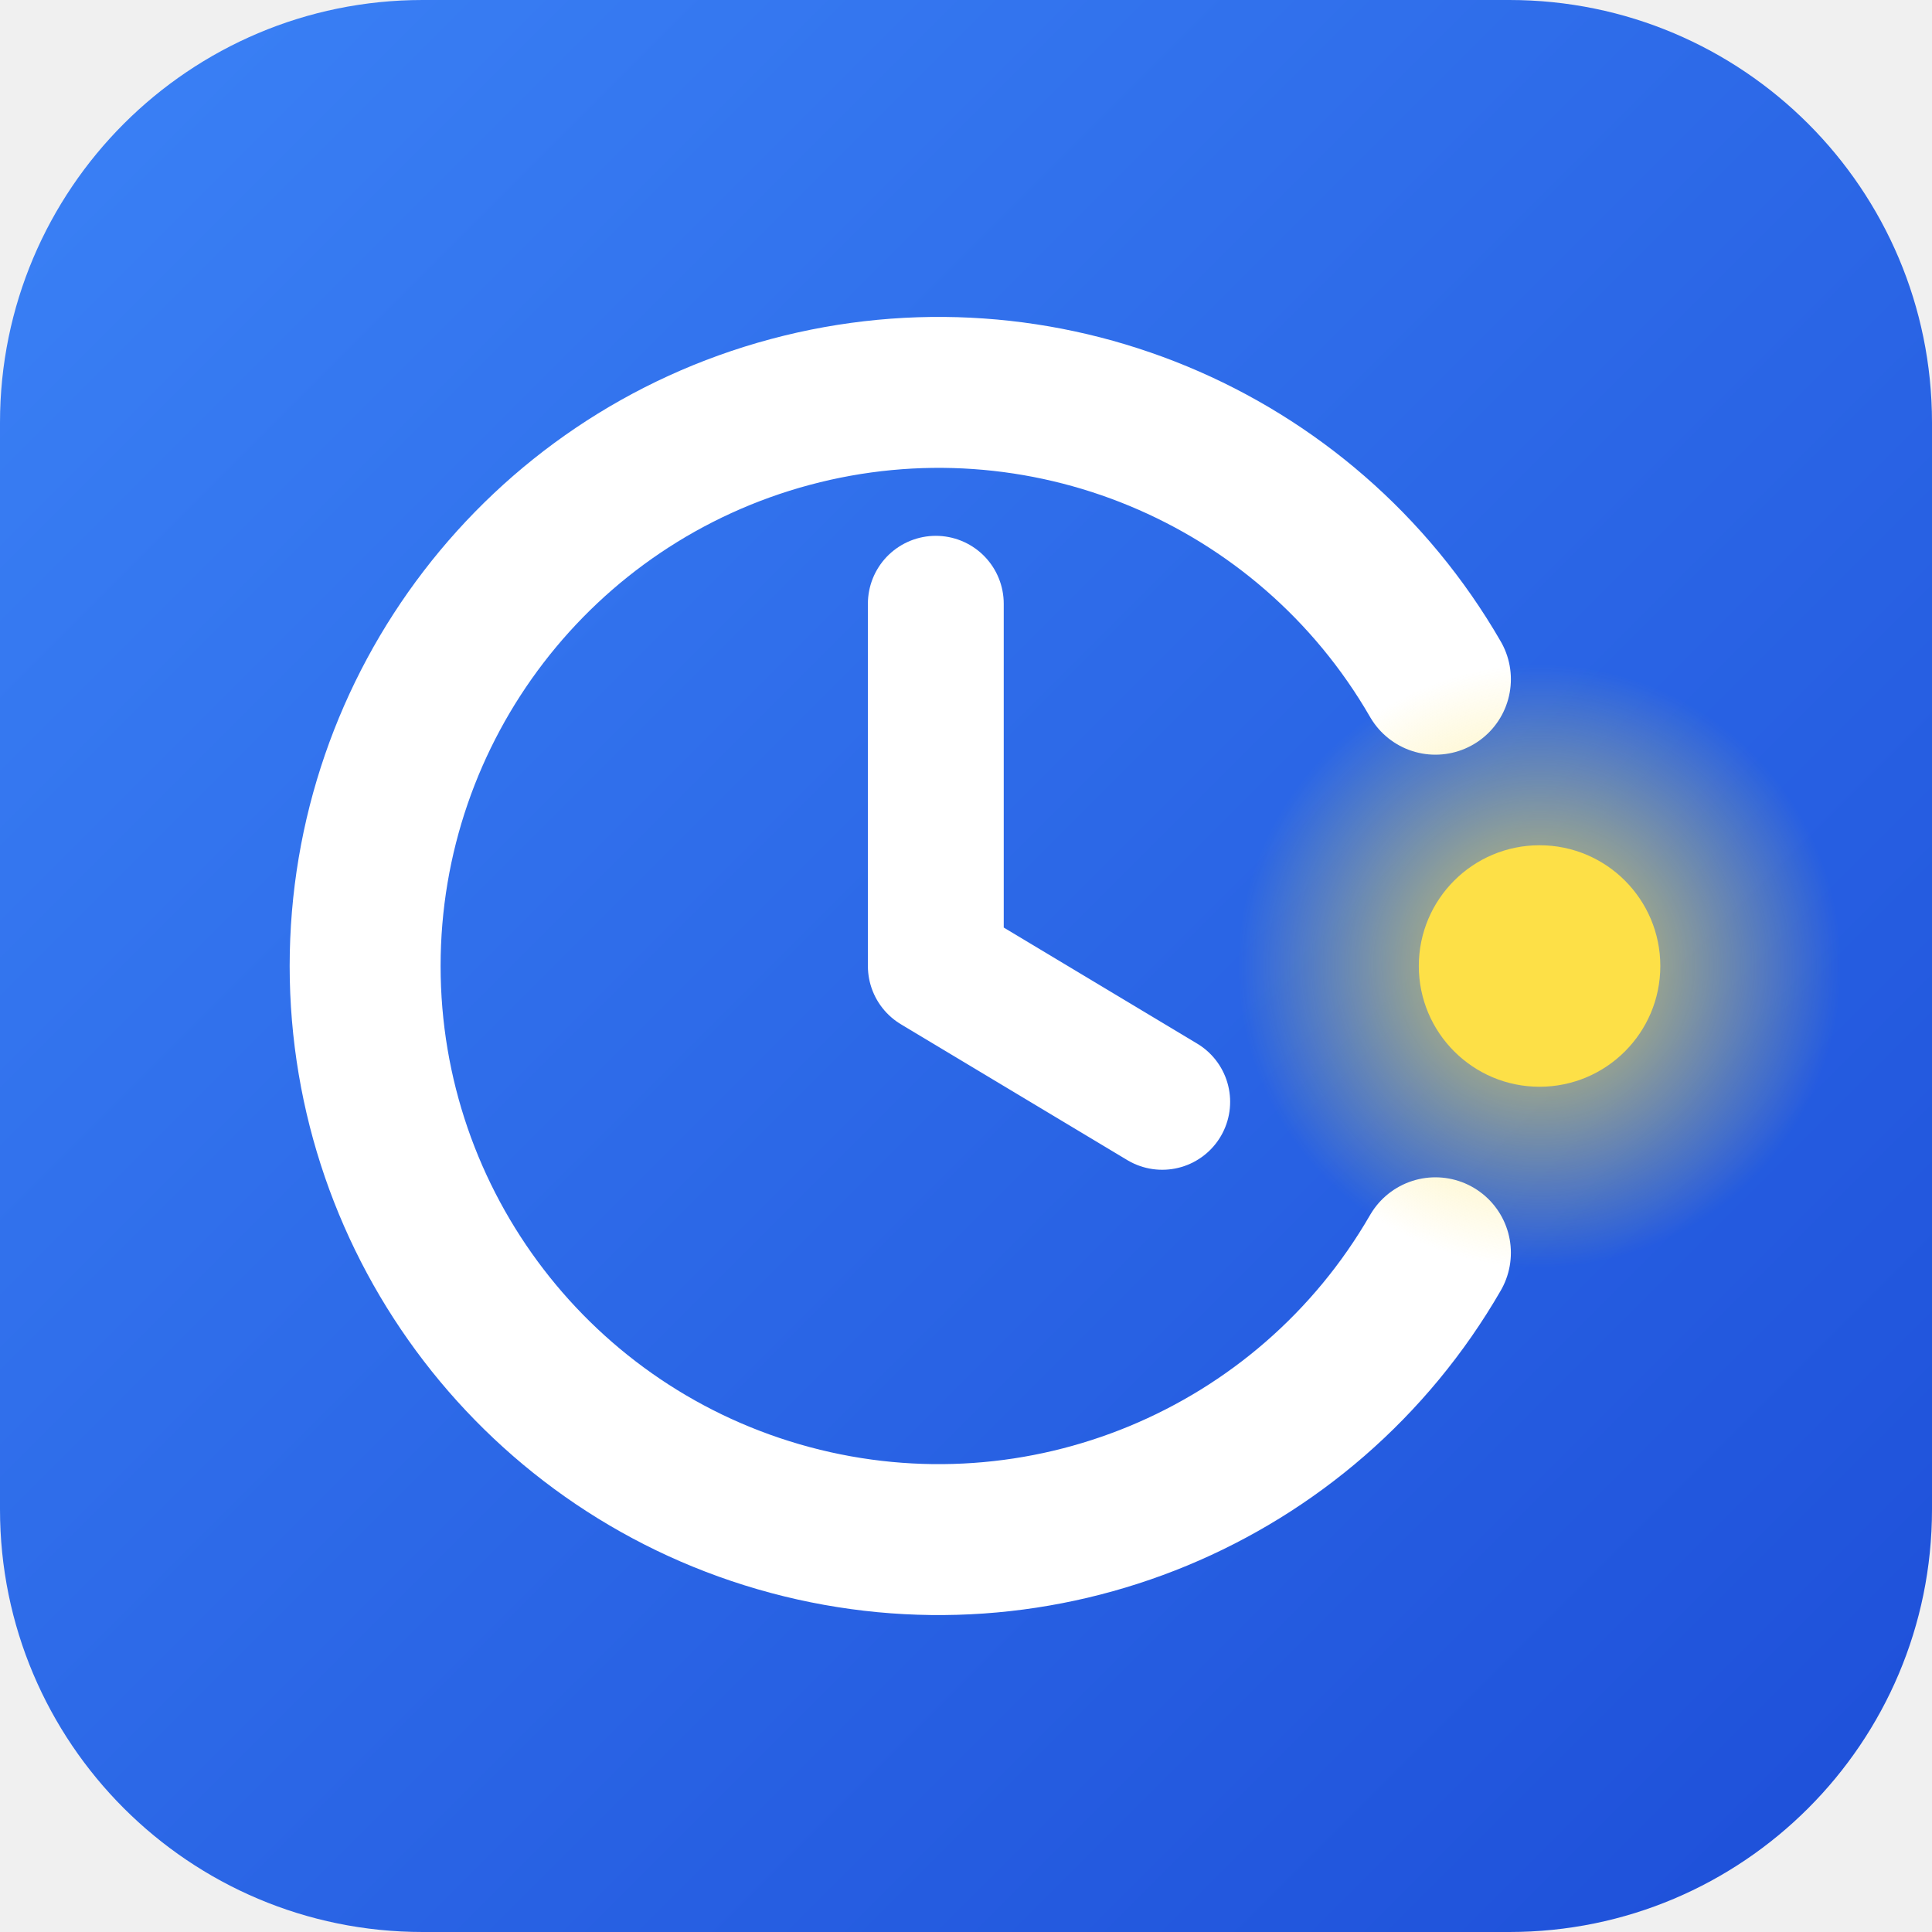
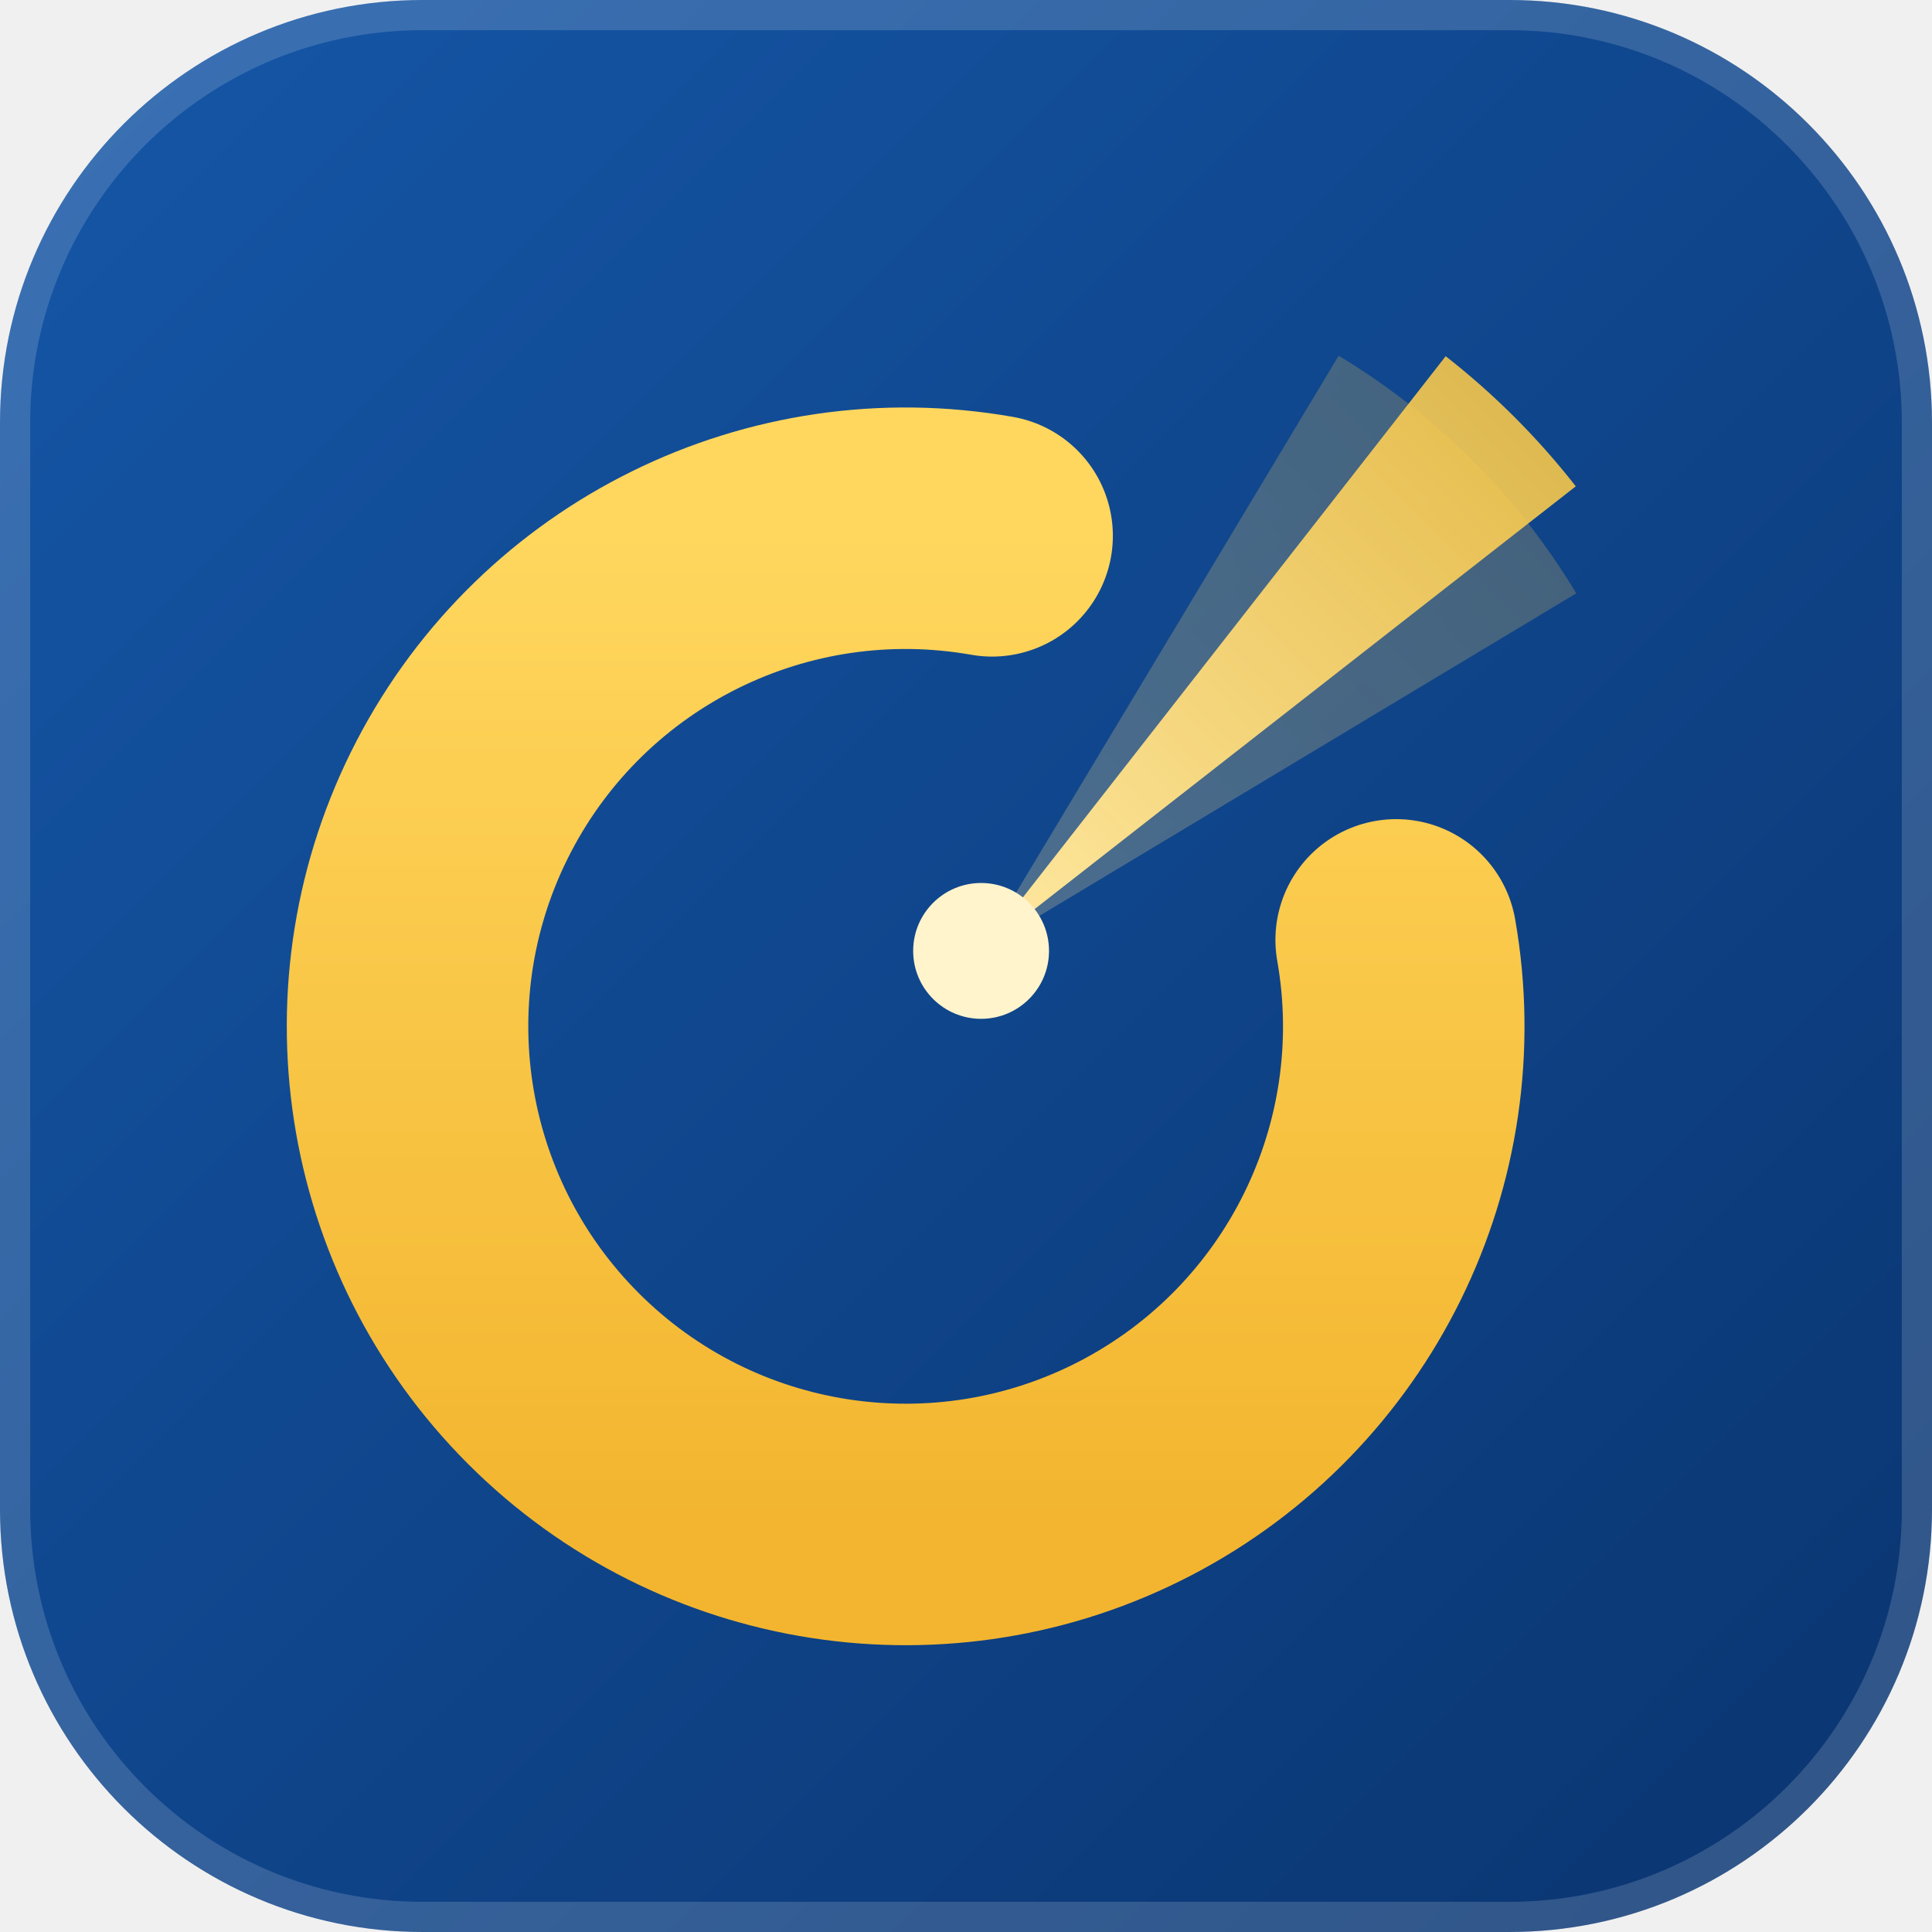
<svg xmlns="http://www.w3.org/2000/svg" viewBox="0 0 128 128">
  <defs>
    <linearGradient id="bg" x1="0" y1="0" x2="1" y2="1">
-       <stop offset="0" stop-color="#3b82f6" />
-       <stop offset="1" stop-color="#1d4ed8" />
+       <stop offset="0" stop-color="#1557a8" />
+       <stop offset="1" stop-color="#0a346f" />
    </linearGradient>
-     <radialGradient id="glow">
-       <stop offset=".35" stop-color="#fde047" stop-opacity=".55" />
-       <stop offset="1" stop-color="#fde047" stop-opacity="0" />
-     </radialGradient>
+     <linearGradient id="gold" x1="0" y1="0" x2="0" y2="1">
+       <stop offset="0" stop-color="#ffd75e" />
+       <stop offset="1" stop-color="#f3b52f" />
+     </linearGradient>
+     <linearGradient id="ray" x1="0" y1="1" x2="1" y2="0">
+       <stop offset="0" stop-color="#ffe9a3" />
+       <stop offset="1" stop-color="#ffc83d" stop-opacity=".85" />
+     </linearGradient>
+     <clipPath id="tile">
+       <rect width="128" height="128" rx="28" />
+     </clipPath>
  </defs>
  <rect width="128" height="128" rx="28" fill="url(#bg)" />
-   <path d="M95.1 45 A38 38 0 1 0 95.1 83" fill="none" stroke="#fff" stroke-width="10" stroke-linecap="round" />
-   <path d="M62 40 V64 L77 73" fill="none" stroke="#fff" stroke-width="9" stroke-linecap="round" stroke-linejoin="round" />
-   <circle cx="102" cy="64" r="20" fill="url(#glow)" />
-   <circle cx="102" cy="64" r="8" fill="#fde047" />
+   <rect x="1" y="1" width="126" height="126" rx="27" fill="none" stroke="#ffffff" stroke-opacity=".16" stroke-width="2" />
+   <path d="M65.73 35.50 A33 33 0 1 0 92.50 62.27" fill="none" stroke="url(#gold)" stroke-width="16" stroke-linecap="round" />
+   <g clip-path="url(#tile)">
+     <path d="M65.00 63.00 L88.69 23.57 A46 46 0 0 1 104.43 39.31 Z" fill="url(#ray)" fill-opacity="0.25" />
+     <path d="M65.00 63.00 L95.78 23.60 A50 50 0 0 1 104.40 32.22 Z" fill="url(#ray)" fill-opacity="1.0" />
+   </g>
+   <circle cx="65.0" cy="63.0" r="4.5" fill="#fff4cc" />
</svg>
